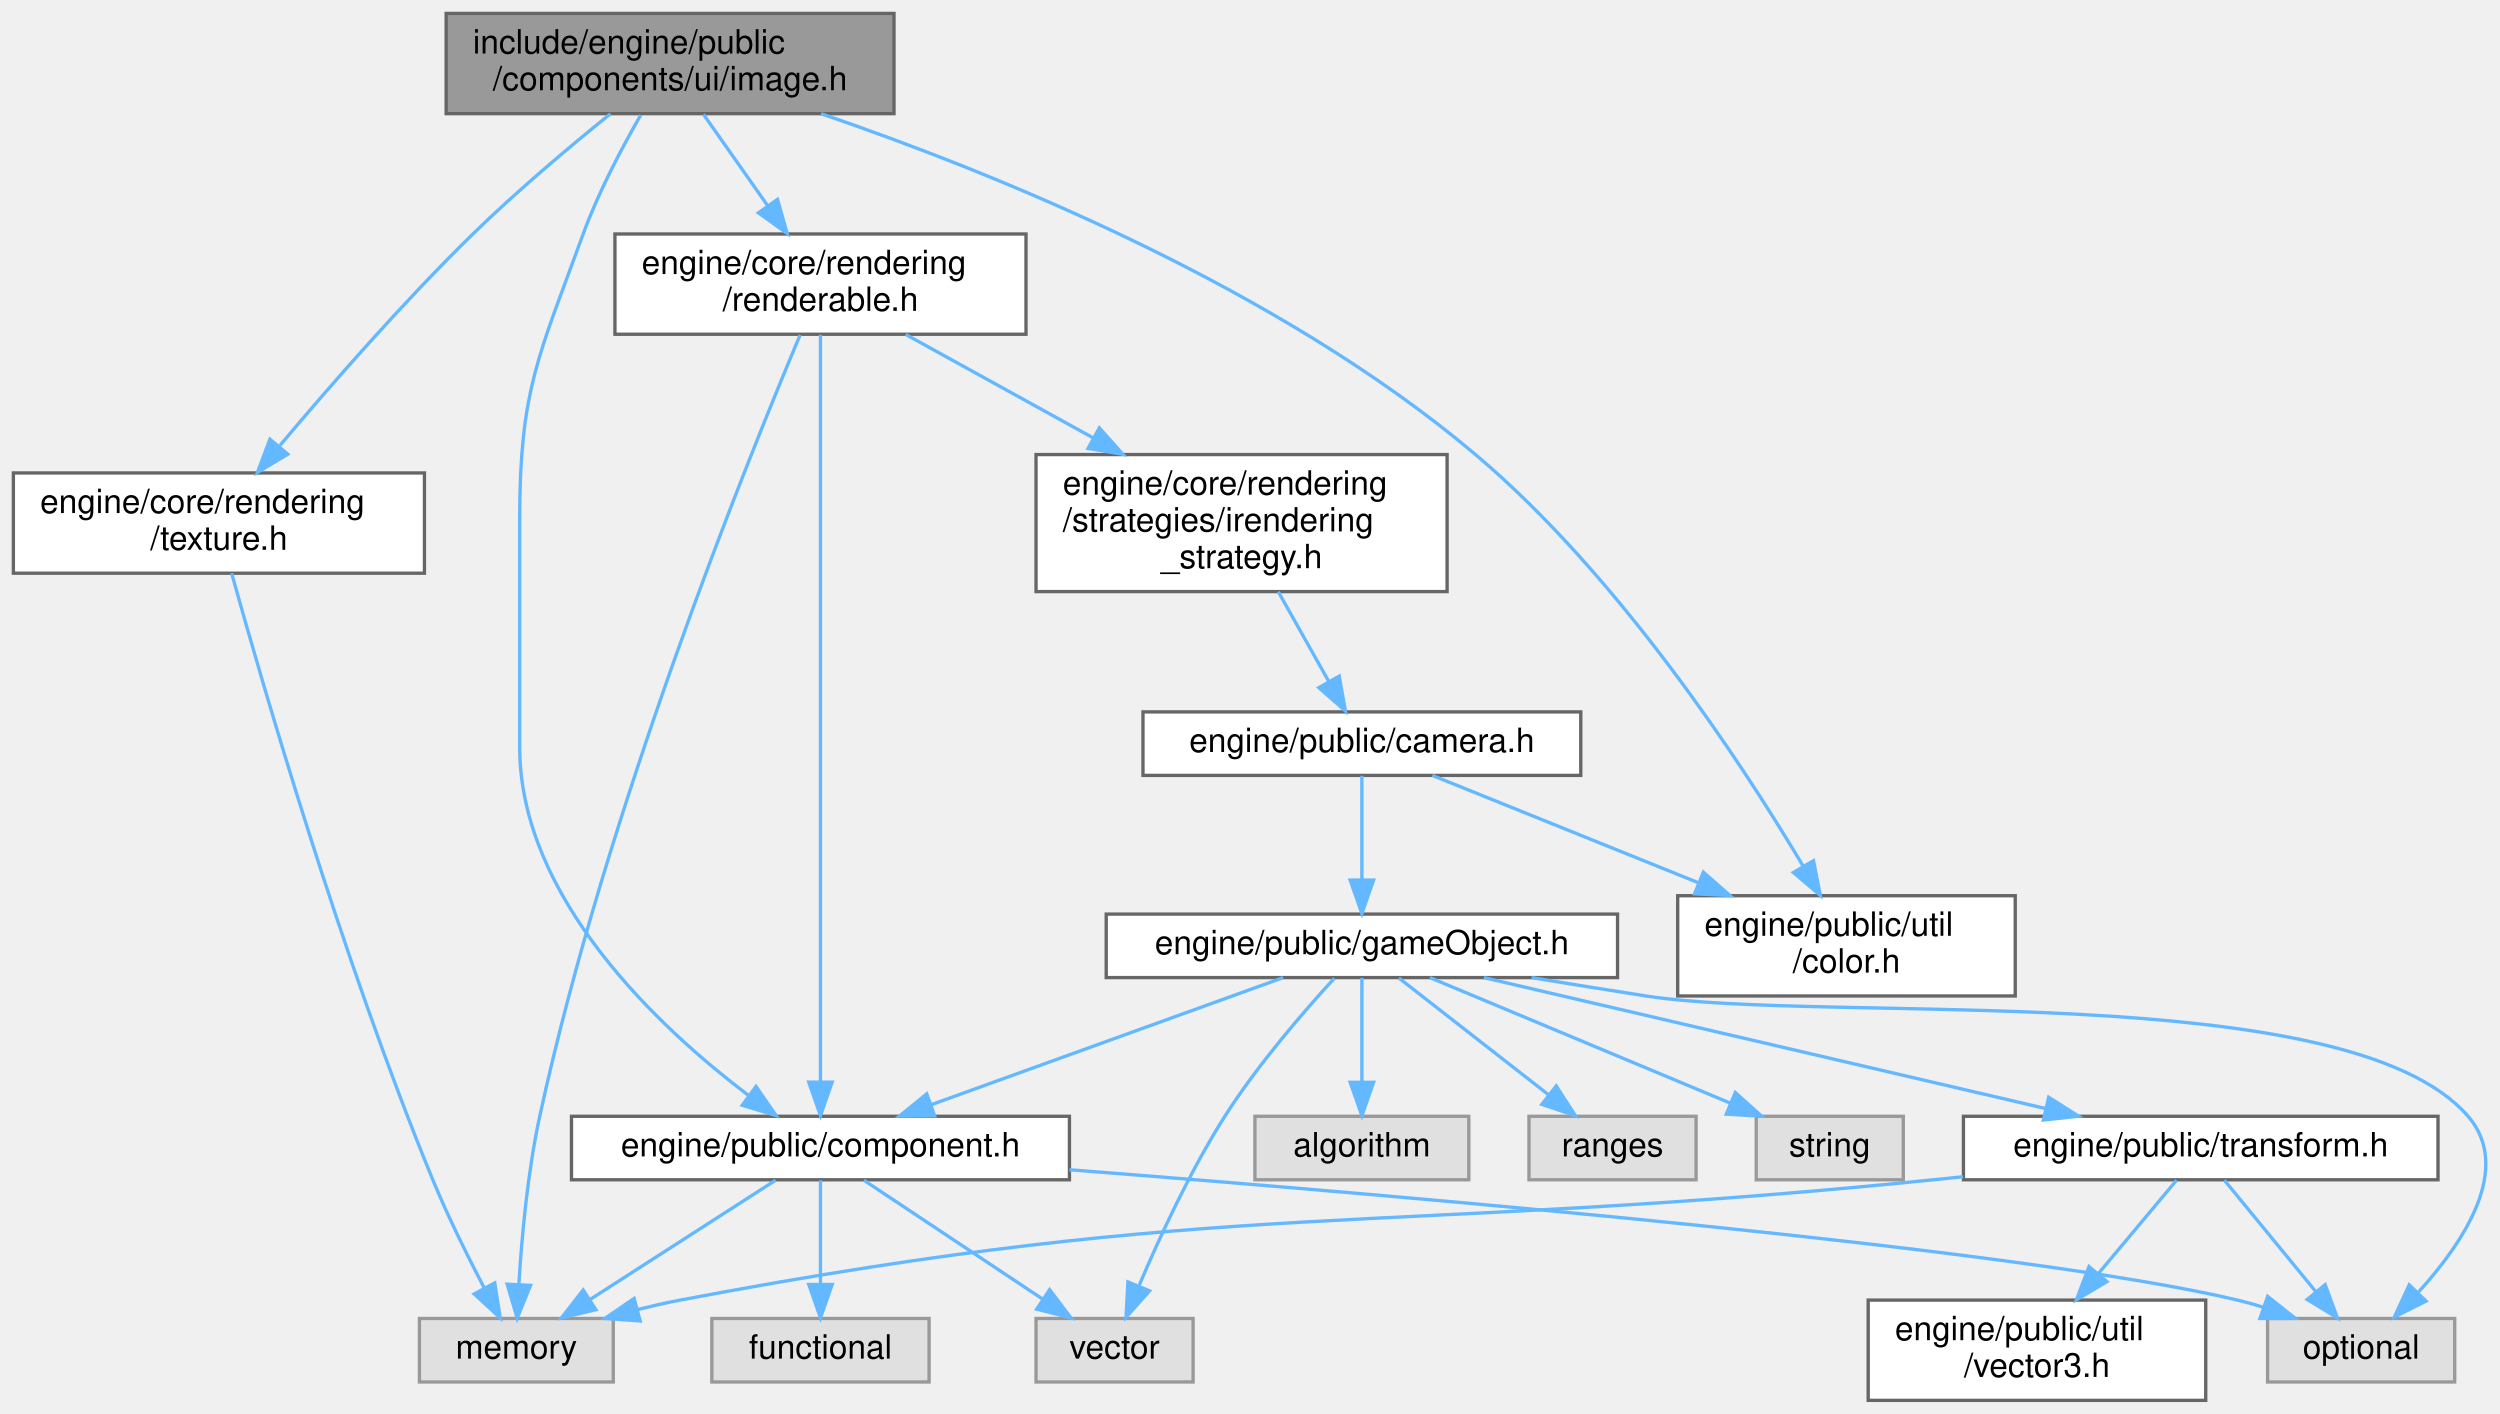
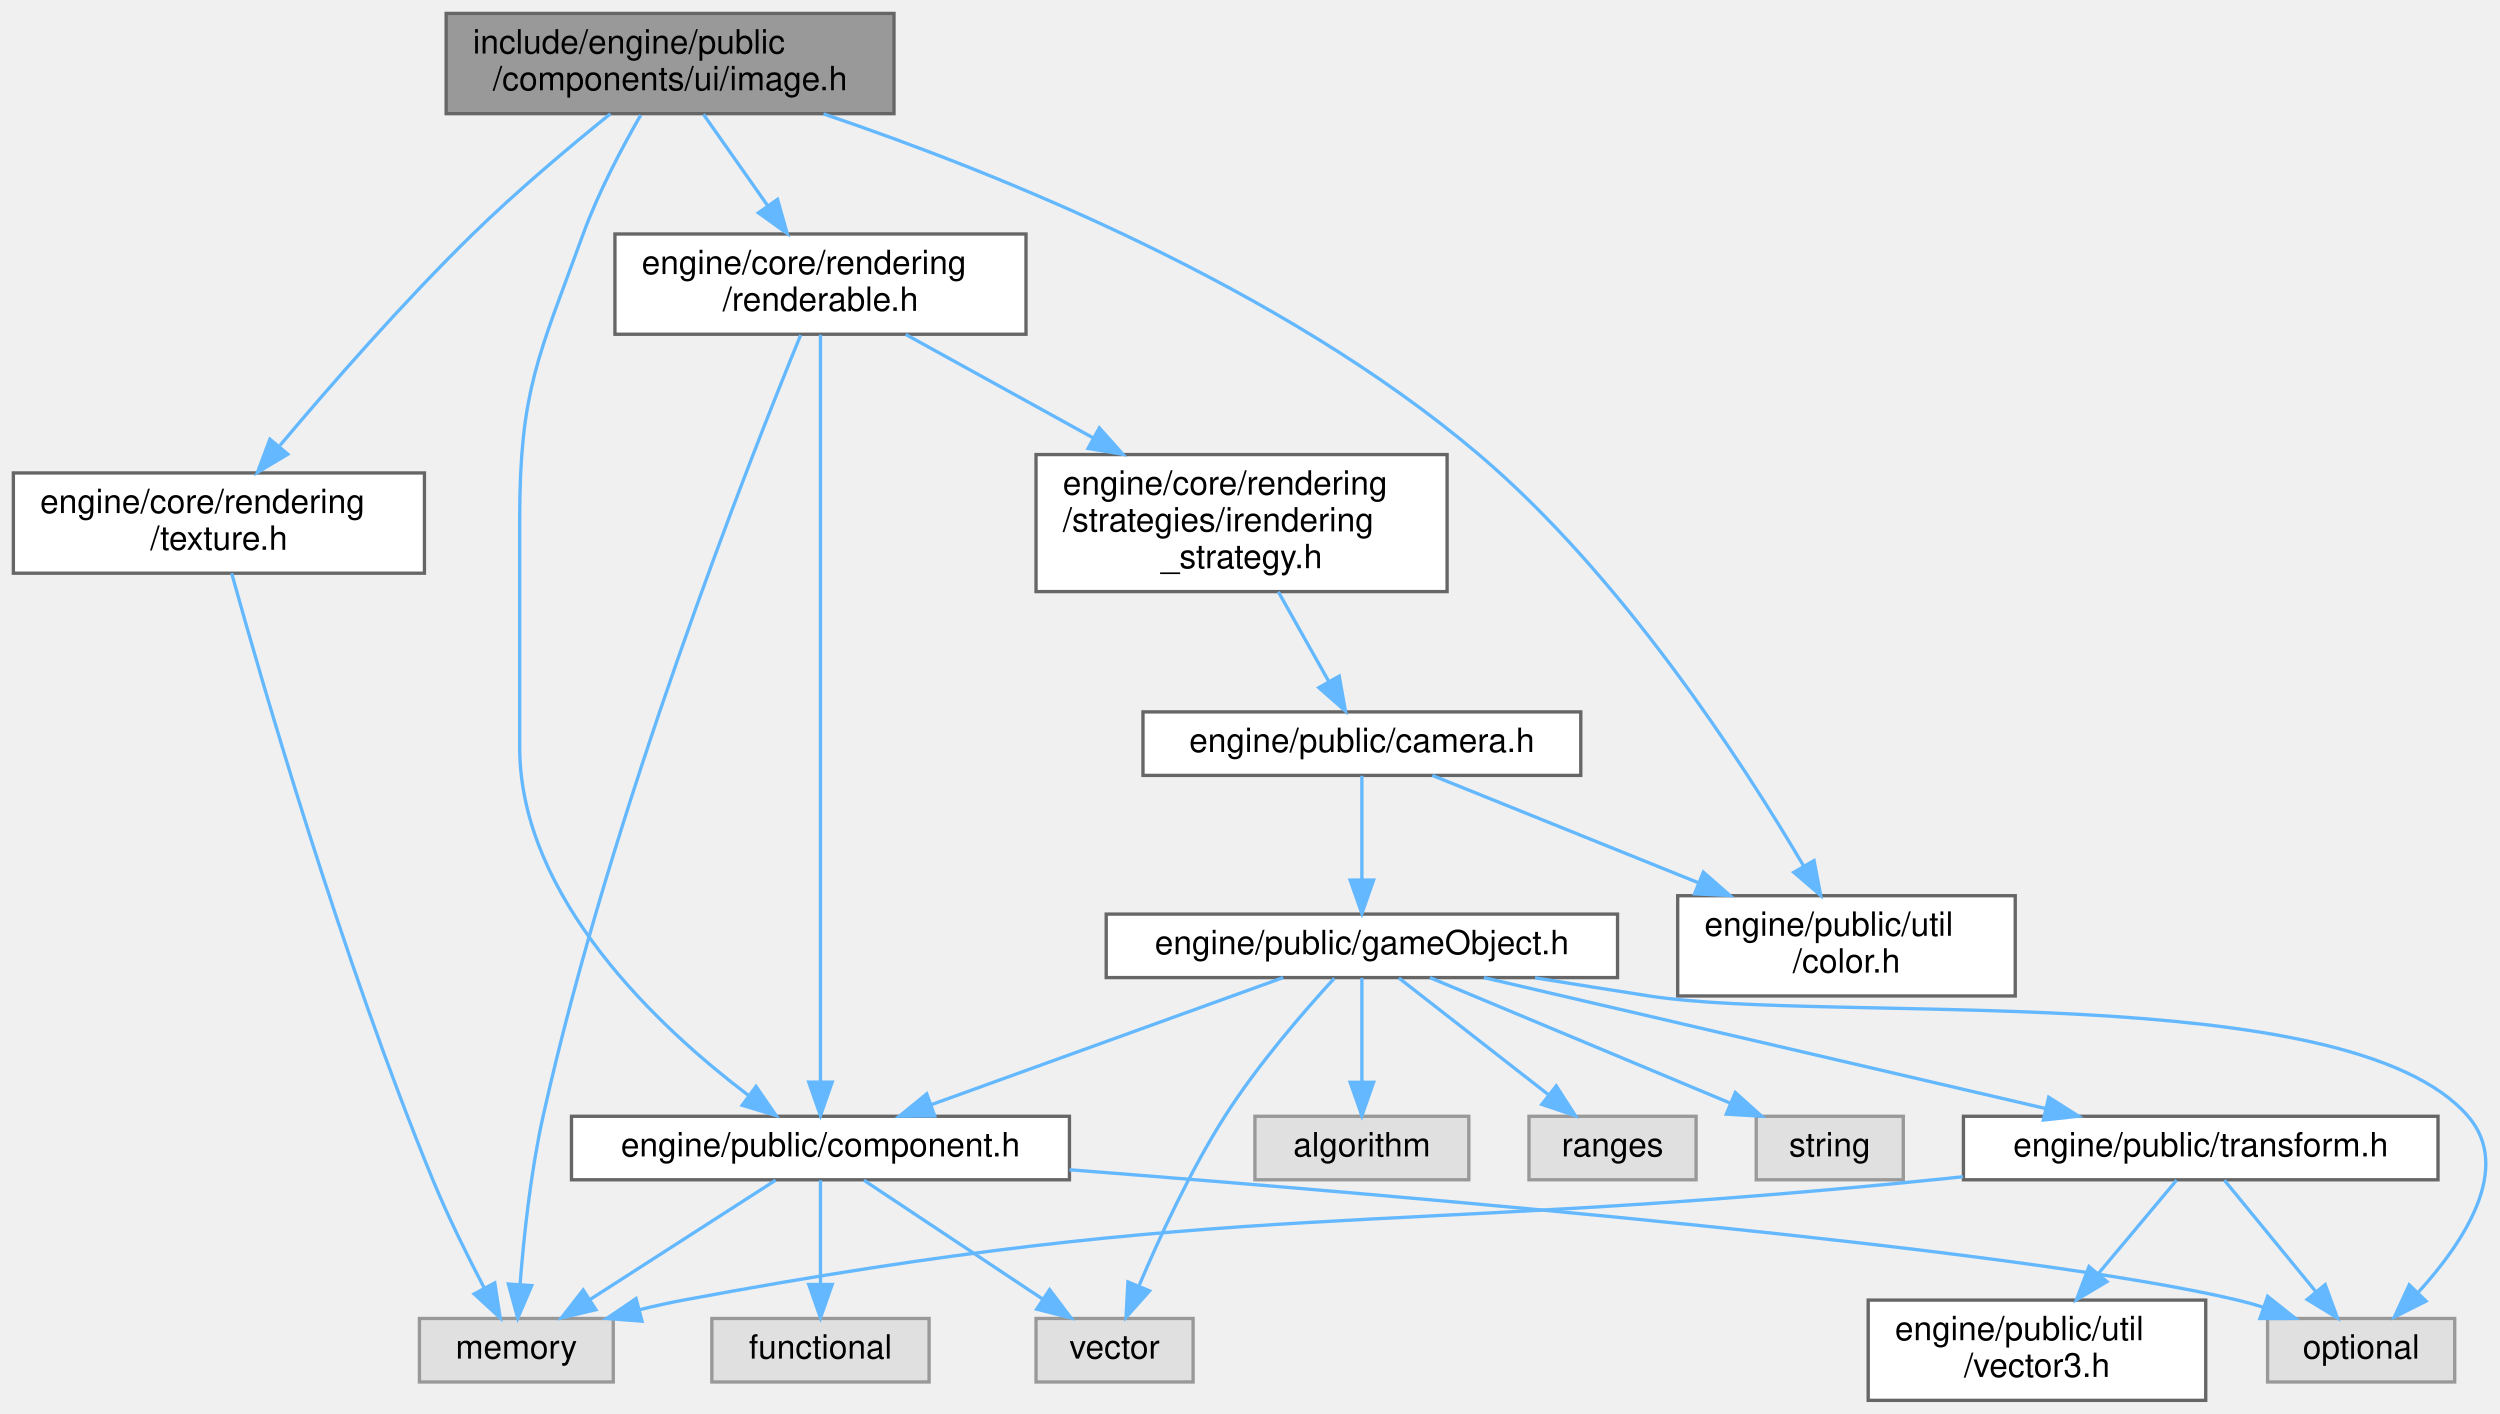
<svg xmlns="http://www.w3.org/2000/svg" xmlns:xlink="http://www.w3.org/1999/xlink" width="748pt" height="423pt" viewBox="0.00 0.00 748.05 423.00">
  <g id="graph0" class="graph" transform="scale(1 1) rotate(0) translate(4 419)">
    <g id="Node000001" class="node">
      <g id="a_Node000001">
        <a xlink:title=" ">
          <polygon fill="#999999" stroke="#666666" points="263.5,-415 129.5,-415 129.5,-385 263.5,-385 263.5,-415" />
          <text text-anchor="start" x="137.5" y="-403" font-family="Helvetica,sans-Serif" font-size="10.00">include/engine/public</text>
          <text text-anchor="middle" x="196.5" y="-392" font-family="Helvetica,sans-Serif" font-size="10.00">/components/ui/image.h</text>
        </a>
      </g>
    </g>
    <g id="Node000002" class="node">
      <g id="a_Node000002">
        <a xlink:href="renderable_8h.html" target="_top" xlink:title=" ">
          <polygon fill="white" stroke="#666666" points="303,-349 180,-349 180,-319 303,-319 303,-349" />
          <text text-anchor="start" x="188" y="-337" font-family="Helvetica,sans-Serif" font-size="10.00">engine/core/rendering</text>
          <text text-anchor="middle" x="241.5" y="-326" font-family="Helvetica,sans-Serif" font-size="10.00">/renderable.h</text>
        </a>
      </g>
    </g>
    <g id="edge1_Node000001_Node000002" class="edge">
      <g id="a_edge1_Node000001_Node000002">
        <a xlink:title=" ">
          <path fill="none" stroke="#63b8ff" d="M206.49,-384.8C212.14,-376.76 219.33,-366.53 225.73,-357.43" />
          <polygon fill="#63b8ff" stroke="#63b8ff" points="228.65,-359.36 231.54,-349.16 222.93,-355.33 228.65,-359.36" />
        </a>
      </g>
    </g>
-     <g id="Node000006" class="node">
-       <g id="a_Node000006">
+     <g id="Node000007" class="node">
+       <g id="a_Node000007">
        <a xlink:href="component_8h.html" target="_top" xlink:title=" ">
          <polygon fill="white" stroke="#666666" points="316,-85 167,-85 167,-66 316,-66 316,-85" />
          <text text-anchor="middle" x="241.5" y="-73" font-family="Helvetica,sans-Serif" font-size="10.00">engine/public/component.h</text>
        </a>
      </g>
    </g>
-     <g id="edge24_Node000001_Node000006" class="edge">
-       <g id="a_edge24_Node000001_Node000006">
+     <g id="edge24_Node000001_Node000007" class="edge">
+       <g id="a_edge24_Node000001_Node000007">
        <a xlink:title=" ">
          <path fill="none" stroke="#63b8ff" d="M187.72,-384.58C182.1,-374.83 175.05,-361.5 170.5,-349 157.19,-312.42 151.5,-302.43 151.5,-263.5 151.5,-263.5 151.5,-263.5 151.5,-195.5 151.5,-150.35 193.22,-111.52 219.85,-91.33" />
          <polygon fill="#63b8ff" stroke="#63b8ff" points="222.21,-93.94 228.22,-85.22 218.08,-88.29 222.21,-93.94" />
        </a>
      </g>
    </g>
    <g id="Node000016" class="node">
      <g id="a_Node000016">
        <a xlink:href="color_8h.html" target="_top" xlink:title=" ">
          <polygon fill="white" stroke="#666666" points="599,-151 498,-151 498,-121 599,-121 599,-151" />
          <text text-anchor="start" x="506" y="-139" font-family="Helvetica,sans-Serif" font-size="10.00">engine/public/util</text>
          <text text-anchor="middle" x="548.5" y="-128" font-family="Helvetica,sans-Serif" font-size="10.00">/color.h</text>
        </a>
      </g>
    </g>
    <g id="edge25_Node000001_Node000016" class="edge">
      <g id="a_edge25_Node000001_Node000016">
        <a xlink:title=" ">
-           <path fill="none" stroke="#63b8ff" d="M241.69,-384.99C293.25,-367.37 378.09,-333.2 437.5,-283 480.48,-246.68 517.01,-190.93 535.52,-159.89" />
-           <polygon fill="#63b8ff" stroke="#63b8ff" points="538.64,-161.49 540.67,-151.09 532.6,-157.95 538.64,-161.49" />
+           <path fill="none" stroke="#63b8ff" d="M242.4,-384.94C294.27,-367.37 379.18,-333.35 438.5,-283 481.26,-246.71 517.4,-190.95 535.69,-159.89" />
+           <polygon fill="#63b8ff" stroke="#63b8ff" points="538.8,-161.51 540.78,-151.1 532.74,-158 538.8,-161.51" />
        </a>
      </g>
    </g>
    <g id="Node000017" class="node">
      <g id="a_Node000017">
        <a xlink:href="texture_8h.html" target="_top" xlink:title=" ">
          <polygon fill="white" stroke="#666666" points="123,-277.5 0,-277.5 0,-247.5 123,-247.5 123,-277.5" />
          <text text-anchor="start" x="8" y="-265.5" font-family="Helvetica,sans-Serif" font-size="10.00">engine/core/rendering</text>
          <text text-anchor="middle" x="61.5" y="-254.5" font-family="Helvetica,sans-Serif" font-size="10.00">/texture.h</text>
        </a>
      </g>
    </g>
    <g id="edge22_Node000001_Node000017" class="edge">
      <g id="a_edge22_Node000001_Node000017">
        <a xlink:title=" ">
          <path fill="none" stroke="#63b8ff" d="M178.64,-384.96C166.63,-375.27 150.66,-361.85 137.5,-349 116.62,-328.61 94.67,-303.45 79.76,-285.72" />
          <polygon fill="#63b8ff" stroke="#63b8ff" points="82.13,-283.11 73.04,-277.67 76.76,-287.59 82.13,-283.11" />
        </a>
      </g>
    </g>
    <g id="Node000003" class="node">
      <g id="a_Node000003">
+         <a xlink:title=" ">
+           <polygon fill="#e0e0e0" stroke="#999999" points="179.5,-24.5 121.5,-24.5 121.5,-5.5 179.5,-5.5 179.5,-24.5" />
+           <text text-anchor="middle" x="150.5" y="-12.5" font-family="Helvetica,sans-Serif" font-size="10.00">memory</text>
+         </a>
+       </g>
+     </g>
+     <g id="edge2_Node000002_Node000003" class="edge">
+       <g id="a_edge2_Node000002_Node000003">
+         <a xlink:title=" ">
+           <path fill="none" stroke="#63b8ff" d="M235.57,-318.76C220.19,-281.25 178.84,-176.29 158.5,-85 154.77,-68.26 152.72,-48.83 151.63,-34.86" />
+           <polygon fill="#63b8ff" stroke="#63b8ff" points="155.1,-34.33 150.92,-24.59 148.12,-34.81 155.1,-34.33" />
+         </a>
+       </g>
+     </g>
+     <g id="Node000004" class="node">
+       <g id="a_Node000004">
        <a xlink:href="irendering__strategy_8h.html" target="_top" xlink:title=" ">
          <polygon fill="white" stroke="#666666" points="429,-283 306,-283 306,-242 429,-242 429,-283" />
          <text text-anchor="start" x="314" y="-271" font-family="Helvetica,sans-Serif" font-size="10.00">engine/core/rendering</text>
          <text text-anchor="start" x="314" y="-260" font-family="Helvetica,sans-Serif" font-size="10.00">/strategies/irendering</text>
          <text text-anchor="middle" x="367.5" y="-249" font-family="Helvetica,sans-Serif" font-size="10.00">_strategy.h</text>
        </a>
      </g>
    </g>
-     <g id="edge2_Node000002_Node000003" class="edge">
-       <g id="a_edge2_Node000002_Node000003">
+     <g id="edge3_Node000002_Node000004" class="edge">
+       <g id="a_edge3_Node000002_Node000004">
        <a xlink:title=" ">
          <path fill="none" stroke="#63b8ff" d="M267,-318.94C283.07,-310.07 304.25,-298.39 323.02,-288.03" />
          <polygon fill="#63b8ff" stroke="#63b8ff" points="324.95,-290.97 332.01,-283.07 321.57,-284.84 324.95,-290.97" />
        </a>
      </g>
    </g>
-     <g id="edge20_Node000002_Node000006" class="edge">
-       <g id="a_edge20_Node000002_Node000006">
+     <g id="edge21_Node000002_Node000007" class="edge">
+       <g id="a_edge21_Node000002_Node000007">
        <a xlink:title=" ">
          <path fill="none" stroke="#63b8ff" d="M241.5,-318.84C241.5,-275.48 241.5,-144.45 241.5,-95.35" />
          <polygon fill="#63b8ff" stroke="#63b8ff" points="245,-95.21 241.5,-85.21 238,-95.21 245,-95.21" />
        </a>
      </g>
    </g>
-     <g id="Node000008" class="node">
-       <g id="a_Node000008">
-         <a xlink:title=" ">
-           <polygon fill="#e0e0e0" stroke="#999999" points="179.5,-24.5 121.5,-24.5 121.5,-5.5 179.5,-5.5 179.5,-24.5" />
-           <text text-anchor="middle" x="150.5" y="-12.5" font-family="Helvetica,sans-Serif" font-size="10.00">memory</text>
-         </a>
-       </g>
-     </g>
-     <g id="edge21_Node000002_Node000008" class="edge">
-       <g id="a_edge21_Node000002_Node000008">
-         <a xlink:title=" ">
-           <path fill="none" stroke="#63b8ff" d="M235.41,-318.79C219.65,-281.33 177.37,-176.51 157.5,-85 153.87,-68.27 152.11,-48.84 151.27,-34.87" />
-           <polygon fill="#63b8ff" stroke="#63b8ff" points="154.75,-34.41 150.75,-24.6 147.76,-34.76 154.75,-34.41" />
-         </a>
-       </g>
-     </g>
-     <g id="Node000004" class="node">
-       <g id="a_Node000004">
+     <g id="Node000005" class="node">
+       <g id="a_Node000005">
        <a xlink:href="camera_8h.html" target="_top" xlink:title=" ">
          <polygon fill="white" stroke="#666666" points="469,-206 338,-206 338,-187 469,-187 469,-206" />
          <text text-anchor="middle" x="403.5" y="-194" font-family="Helvetica,sans-Serif" font-size="10.00">engine/public/camera.h</text>
        </a>
      </g>
    </g>
-     <g id="edge3_Node000003_Node000004" class="edge">
-       <g id="a_edge3_Node000003_Node000004">
+     <g id="edge4_Node000004_Node000005" class="edge">
+       <g id="a_edge4_Node000004_Node000005">
        <a xlink:title=" ">
          <path fill="none" stroke="#63b8ff" d="M378.5,-241.95C383.31,-233.39 388.92,-223.42 393.6,-215.1" />
          <polygon fill="#63b8ff" stroke="#63b8ff" points="396.72,-216.69 398.57,-206.26 390.62,-213.26 396.72,-216.69" />
        </a>
      </g>
    </g>
-     <g id="Node000005" class="node">
-       <g id="a_Node000005">
+     <g id="Node000006" class="node">
+       <g id="a_Node000006">
        <a xlink:href="game_object_8h.html" target="_top" xlink:title=" ">
          <polygon fill="white" stroke="#666666" points="480,-145.5 327,-145.5 327,-126.5 480,-126.5 480,-145.5" />
          <text text-anchor="middle" x="403.5" y="-133.5" font-family="Helvetica,sans-Serif" font-size="10.00">engine/public/gameObject.h</text>
        </a>
      </g>
    </g>
-     <g id="edge4_Node000004_Node000005" class="edge">
-       <g id="a_edge4_Node000004_Node000005">
+     <g id="edge5_Node000005_Node000006" class="edge">
+       <g id="a_edge5_Node000005_Node000006">
        <a xlink:title=" ">
          <path fill="none" stroke="#63b8ff" d="M403.5,-186.87C403.5,-178.75 403.5,-166.31 403.5,-155.89" />
          <polygon fill="#63b8ff" stroke="#63b8ff" points="407,-155.67 403.5,-145.67 400,-155.67 407,-155.67" />
        </a>
      </g>
    </g>
-     <g id="edge19_Node000004_Node000016" class="edge">
-       <g id="a_edge19_Node000004_Node000016">
+     <g id="edge20_Node000005_Node000016" class="edge">
+       <g id="a_edge20_Node000005_Node000016">
        <a xlink:title=" ">
          <path fill="none" stroke="#63b8ff" d="M424.58,-186.99C445.36,-178.61 477.74,-165.55 504.2,-154.87" />
          <polygon fill="#63b8ff" stroke="#63b8ff" points="505.68,-158.05 513.64,-151.06 503.06,-151.56 505.68,-158.05" />
        </a>
      </g>
    </g>
-     <g id="edge5_Node000005_Node000006" class="edge">
-       <g id="a_edge5_Node000005_Node000006">
+     <g id="edge6_Node000006_Node000007" class="edge">
+       <g id="a_edge6_Node000006_Node000007">
        <a xlink:title=" ">
          <path fill="none" stroke="#63b8ff" d="M379.94,-126.49C352.23,-116.49 306.03,-99.8 274.69,-88.49" />
          <polygon fill="#63b8ff" stroke="#63b8ff" points="275.68,-85.12 265.08,-85.02 273.3,-91.71 275.68,-85.12" />
        </a>
      </g>
    </g>
    <g id="Node000009" class="node">
      <g id="a_Node000009">
        <a xlink:title=" ">
          <polygon fill="#e0e0e0" stroke="#999999" points="730.5,-24.5 674.5,-24.5 674.5,-5.5 730.5,-5.5 730.5,-24.5" />
          <text text-anchor="middle" x="702.5" y="-12.5" font-family="Helvetica,sans-Serif" font-size="10.00">optional</text>
        </a>
      </g>
    </g>
-     <g id="edge15_Node000005_Node000009" class="edge">
-       <g id="a_edge15_Node000005_Node000009">
-         <a xlink:title=" ">
-           <path fill="none" stroke="#63b8ff" d="M454.27,-126.49C465.53,-124.64 477.42,-122.72 488.5,-121 543.09,-112.51 698.37,-126.8 734.5,-85 747.91,-69.49 733.28,-47.42 719.7,-32.44" />
-           <polygon fill="#63b8ff" stroke="#63b8ff" points="721.91,-29.7 712.44,-24.94 716.88,-34.56 721.91,-29.7" />
+     <g id="edge16_Node000006_Node000009" class="edge">
+       <g id="a_edge16_Node000006_Node000009">
+         <a xlink:title=" ">
+           <path fill="none" stroke="#63b8ff" d="M455.32,-126.43C466.59,-124.61 478.44,-122.71 489.5,-121 543.88,-112.58 698.53,-126.64 734.5,-85 747.9,-69.49 733.28,-47.41 719.69,-32.44" />
+           <polygon fill="#63b8ff" stroke="#63b8ff" points="721.91,-29.69 712.44,-24.94 716.88,-34.56 721.91,-29.69" />
        </a>
      </g>
    </g>
    <g id="Node000010" class="node">
      <g id="a_Node000010">
        <a xlink:title=" ">
          <polygon fill="#e0e0e0" stroke="#999999" points="353,-24.5 306,-24.5 306,-5.5 353,-5.5 353,-24.5" />
          <text text-anchor="middle" x="329.5" y="-12.5" font-family="Helvetica,sans-Serif" font-size="10.00">vector</text>
        </a>
      </g>
    </g>
-     <g id="edge18_Node000005_Node000010" class="edge">
-       <g id="a_edge18_Node000005_Node000010">
+     <g id="edge19_Node000006_Node000010" class="edge">
+       <g id="a_edge19_Node000006_Node000010">
        <a xlink:title=" ">
          <path fill="none" stroke="#63b8ff" d="M395.25,-126.29C386.43,-116.69 372.38,-100.53 362.5,-85 352.17,-68.75 342.95,-48.77 336.9,-34.49" />
          <polygon fill="#63b8ff" stroke="#63b8ff" points="339.97,-32.76 332.93,-24.85 333.5,-35.43 339.97,-32.76" />
        </a>
      </g>
    </g>
    <g id="Node000011" class="node">
      <g id="a_Node000011">
        <a xlink:href="transform_8h.html" target="_top" xlink:title=" ">
          <polygon fill="white" stroke="#666666" points="725.5,-85 583.5,-85 583.5,-66 725.5,-66 725.5,-85" />
          <text text-anchor="middle" x="654.5" y="-73" font-family="Helvetica,sans-Serif" font-size="10.00">engine/public/transform.h</text>
        </a>
      </g>
    </g>
-     <g id="edge10_Node000005_Node000011" class="edge">
-       <g id="a_edge10_Node000005_Node000011">
+     <g id="edge11_Node000006_Node000011" class="edge">
+       <g id="a_edge11_Node000006_Node000011">
        <a xlink:title=" ">
          <path fill="none" stroke="#63b8ff" d="M440,-126.49C484.43,-116.14 559.51,-98.64 608.03,-87.33" />
          <polygon fill="#63b8ff" stroke="#63b8ff" points="609.01,-90.7 617.96,-85.02 607.42,-83.88 609.01,-90.7" />
        </a>
      </g>
    </g>
    <g id="Node000013" class="node">
      <g id="a_Node000013">
        <a xlink:title=" ">
          <polygon fill="#e0e0e0" stroke="#999999" points="435.5,-85 371.5,-85 371.5,-66 435.5,-66 435.5,-85" />
          <text text-anchor="middle" x="403.5" y="-73" font-family="Helvetica,sans-Serif" font-size="10.00">algorithm</text>
        </a>
      </g>
    </g>
-     <g id="edge14_Node000005_Node000013" class="edge">
-       <g id="a_edge14_Node000005_Node000013">
+     <g id="edge15_Node000006_Node000013" class="edge">
+       <g id="a_edge15_Node000006_Node000013">
        <a xlink:title=" ">
          <path fill="none" stroke="#63b8ff" d="M403.5,-126.37C403.5,-118.25 403.5,-105.81 403.5,-95.39" />
          <polygon fill="#63b8ff" stroke="#63b8ff" points="407,-95.17 403.5,-85.17 400,-95.17 407,-95.17" />
        </a>
      </g>
    </g>
    <g id="Node000014" class="node">
      <g id="a_Node000014">
        <a xlink:title=" ">
          <polygon fill="#e0e0e0" stroke="#999999" points="503.5,-85 453.5,-85 453.5,-66 503.5,-66 503.5,-85" />
          <text text-anchor="middle" x="478.5" y="-73" font-family="Helvetica,sans-Serif" font-size="10.00">ranges</text>
        </a>
      </g>
    </g>
-     <g id="edge16_Node000005_Node000014" class="edge">
-       <g id="a_edge16_Node000005_Node000014">
+     <g id="edge17_Node000006_Node000014" class="edge">
+       <g id="a_edge17_Node000006_Node000014">
        <a xlink:title=" ">
          <path fill="none" stroke="#63b8ff" d="M414.57,-126.37C426.31,-117.21 445.09,-102.56 459.26,-91.51" />
          <polygon fill="#63b8ff" stroke="#63b8ff" points="461.66,-94.08 467.39,-85.17 457.35,-88.56 461.66,-94.08" />
        </a>
      </g>
    </g>
    <g id="Node000015" class="node">
      <g id="a_Node000015">
        <a xlink:title=" ">
          <polygon fill="#e0e0e0" stroke="#999999" points="565.5,-85 521.5,-85 521.5,-66 565.5,-66 565.5,-85" />
          <text text-anchor="middle" x="543.5" y="-73" font-family="Helvetica,sans-Serif" font-size="10.00">string</text>
        </a>
      </g>
    </g>
-     <g id="edge17_Node000005_Node000015" class="edge">
-       <g id="a_edge17_Node000005_Node000015">
+     <g id="edge18_Node000006_Node000015" class="edge">
+       <g id="a_edge18_Node000006_Node000015">
        <a xlink:title=" ">
          <path fill="none" stroke="#63b8ff" d="M423.86,-126.49C447.5,-116.62 486.7,-100.23 513.75,-88.93" />
          <polygon fill="#63b8ff" stroke="#63b8ff" points="515.24,-92.1 523.12,-85.02 512.54,-85.64 515.24,-92.1" />
        </a>
      </g>
    </g>
-     <g id="Node000007" class="node">
-       <g id="a_Node000007">
+     <g id="edge8_Node000007_Node000003" class="edge">
+       <g id="a_edge8_Node000007_Node000003">
+         <a xlink:title=" ">
+           <path fill="none" stroke="#63b8ff" d="M228.07,-65.87C213.42,-56.45 189.74,-41.23 172.4,-30.08" />
+           <polygon fill="#63b8ff" stroke="#63b8ff" points="174.29,-27.13 163.98,-24.67 170.5,-33.02 174.29,-27.13" />
+         </a>
+       </g>
+     </g>
+     <g id="Node000008" class="node">
+       <g id="a_Node000008">
        <a xlink:title=" ">
          <polygon fill="#e0e0e0" stroke="#999999" points="274,-24.5 209,-24.5 209,-5.5 274,-5.5 274,-24.5" />
          <text text-anchor="middle" x="241.5" y="-12.5" font-family="Helvetica,sans-Serif" font-size="10.00">functional</text>
        </a>
      </g>
    </g>
-     <g id="edge6_Node000006_Node000007" class="edge">
-       <g id="a_edge6_Node000006_Node000007">
+     <g id="edge7_Node000007_Node000008" class="edge">
+       <g id="a_edge7_Node000007_Node000008">
        <a xlink:title=" ">
          <path fill="none" stroke="#63b8ff" d="M241.5,-65.87C241.5,-57.75 241.5,-45.31 241.5,-34.89" />
          <polygon fill="#63b8ff" stroke="#63b8ff" points="245,-34.67 241.5,-24.67 238,-34.67 245,-34.67" />
        </a>
      </g>
    </g>
-     <g id="edge7_Node000006_Node000008" class="edge">
-       <g id="a_edge7_Node000006_Node000008">
-         <a xlink:title=" ">
-           <path fill="none" stroke="#63b8ff" d="M228.07,-65.87C213.42,-56.45 189.74,-41.23 172.4,-30.08" />
-           <polygon fill="#63b8ff" stroke="#63b8ff" points="174.29,-27.13 163.98,-24.67 170.5,-33.02 174.29,-27.13" />
-         </a>
-       </g>
-     </g>
-     <g id="edge8_Node000006_Node000009" class="edge">
-       <g id="a_edge8_Node000006_Node000009">
+     <g id="edge9_Node000007_Node000009" class="edge">
+       <g id="a_edge9_Node000007_Node000009">
        <a xlink:title=" ">
          <path fill="none" stroke="#63b8ff" d="M316.01,-69C419.43,-60.96 601.05,-45.31 665.5,-30 668.01,-29.4 670.59,-28.68 673.15,-27.88" />
          <polygon fill="#63b8ff" stroke="#63b8ff" points="674.53,-31.11 682.82,-24.52 672.23,-24.49 674.53,-31.11" />
        </a>
      </g>
    </g>
-     <g id="edge9_Node000006_Node000010" class="edge">
-       <g id="a_edge9_Node000006_Node000010">
+     <g id="edge10_Node000007_Node000010" class="edge">
+       <g id="a_edge10_Node000007_Node000010">
        <a xlink:title=" ">
          <path fill="none" stroke="#63b8ff" d="M254.48,-65.87C268.52,-56.54 291.13,-41.51 307.86,-30.38" />
          <polygon fill="#63b8ff" stroke="#63b8ff" points="310.07,-33.12 316.46,-24.67 306.2,-27.29 310.07,-33.12" />
        </a>
      </g>
    </g>
-     <g id="edge12_Node000011_Node000008" class="edge">
-       <g id="a_edge12_Node000011_Node000008">
-         <a xlink:title=" ">
-           <path fill="none" stroke="#63b8ff" d="M583.4,-66.91C580.4,-66.6 577.42,-66.3 574.5,-66 407.92,-49.15 364.01,-61.13 199.5,-30 195.34,-29.21 191.03,-28.23 186.76,-27.16" />
-           <polygon fill="#63b8ff" stroke="#63b8ff" points="187.56,-23.75 176.99,-24.52 185.74,-30.5 187.56,-23.75" />
-         </a>
-       </g>
-     </g>
-     <g id="edge13_Node000011_Node000009" class="edge">
-       <g id="a_edge13_Node000011_Node000009">
+     <g id="edge13_Node000011_Node000003" class="edge">
+       <g id="a_edge13_Node000011_Node000003">
+         <a xlink:title=" ">
+           <path fill="none" stroke="#63b8ff" d="M583.4,-66.91C580.4,-66.6 577.42,-66.3 574.5,-66 408.36,-49.18 364.66,-60.63 200.5,-30 196.26,-29.21 191.86,-28.23 187.51,-27.15" />
+           <polygon fill="#63b8ff" stroke="#63b8ff" points="188.1,-23.68 177.54,-24.51 186.32,-30.45 188.1,-23.68" />
+         </a>
+       </g>
+     </g>
+     <g id="edge14_Node000011_Node000009" class="edge">
+       <g id="a_edge14_Node000011_Node000009">
        <a xlink:title=" ">
          <path fill="none" stroke="#63b8ff" d="M661.58,-65.87C668.74,-57.14 679.99,-43.43 688.89,-32.59" />
          <polygon fill="#63b8ff" stroke="#63b8ff" points="691.75,-34.62 695.39,-24.67 686.34,-30.18 691.75,-34.62" />
        </a>
      </g>
    </g>
    <g id="Node000012" class="node">
      <g id="a_Node000012">
        <a xlink:href="vector3_8h.html" target="_top" xlink:title=" ">
          <polygon fill="white" stroke="#666666" points="656,-30 555,-30 555,0 656,0 656,-30" />
          <text text-anchor="start" x="563" y="-18" font-family="Helvetica,sans-Serif" font-size="10.00">engine/public/util</text>
          <text text-anchor="middle" x="605.5" y="-7" font-family="Helvetica,sans-Serif" font-size="10.00">/vector3.h</text>
        </a>
      </g>
    </g>
-     <g id="edge11_Node000011_Node000012" class="edge">
-       <g id="a_edge11_Node000011_Node000012">
+     <g id="edge12_Node000011_Node000012" class="edge">
+       <g id="a_edge12_Node000011_Node000012">
        <a xlink:title=" ">
          <path fill="none" stroke="#63b8ff" d="M647.27,-65.87C641.11,-58.52 632,-47.63 623.85,-37.91" />
          <polygon fill="#63b8ff" stroke="#63b8ff" points="626.43,-35.53 617.32,-30.11 621.06,-40.03 626.43,-35.53" />
        </a>
      </g>
    </g>
-     <g id="edge23_Node000017_Node000008" class="edge">
-       <g id="a_edge23_Node000017_Node000008">
+     <g id="edge23_Node000017_Node000003" class="edge">
+       <g id="a_edge23_Node000017_Node000003">
        <a xlink:title=" ">
          <path fill="none" stroke="#63b8ff" d="M65.31,-247.5C74.32,-215.05 98.21,-132.39 125.5,-66 130,-55.06 135.88,-43.2 140.81,-33.78" />
          <polygon fill="#63b8ff" stroke="#63b8ff" points="144.05,-35.14 145.67,-24.67 137.88,-31.84 144.05,-35.14" />
        </a>
      </g>
    </g>
  </g>
</svg>
